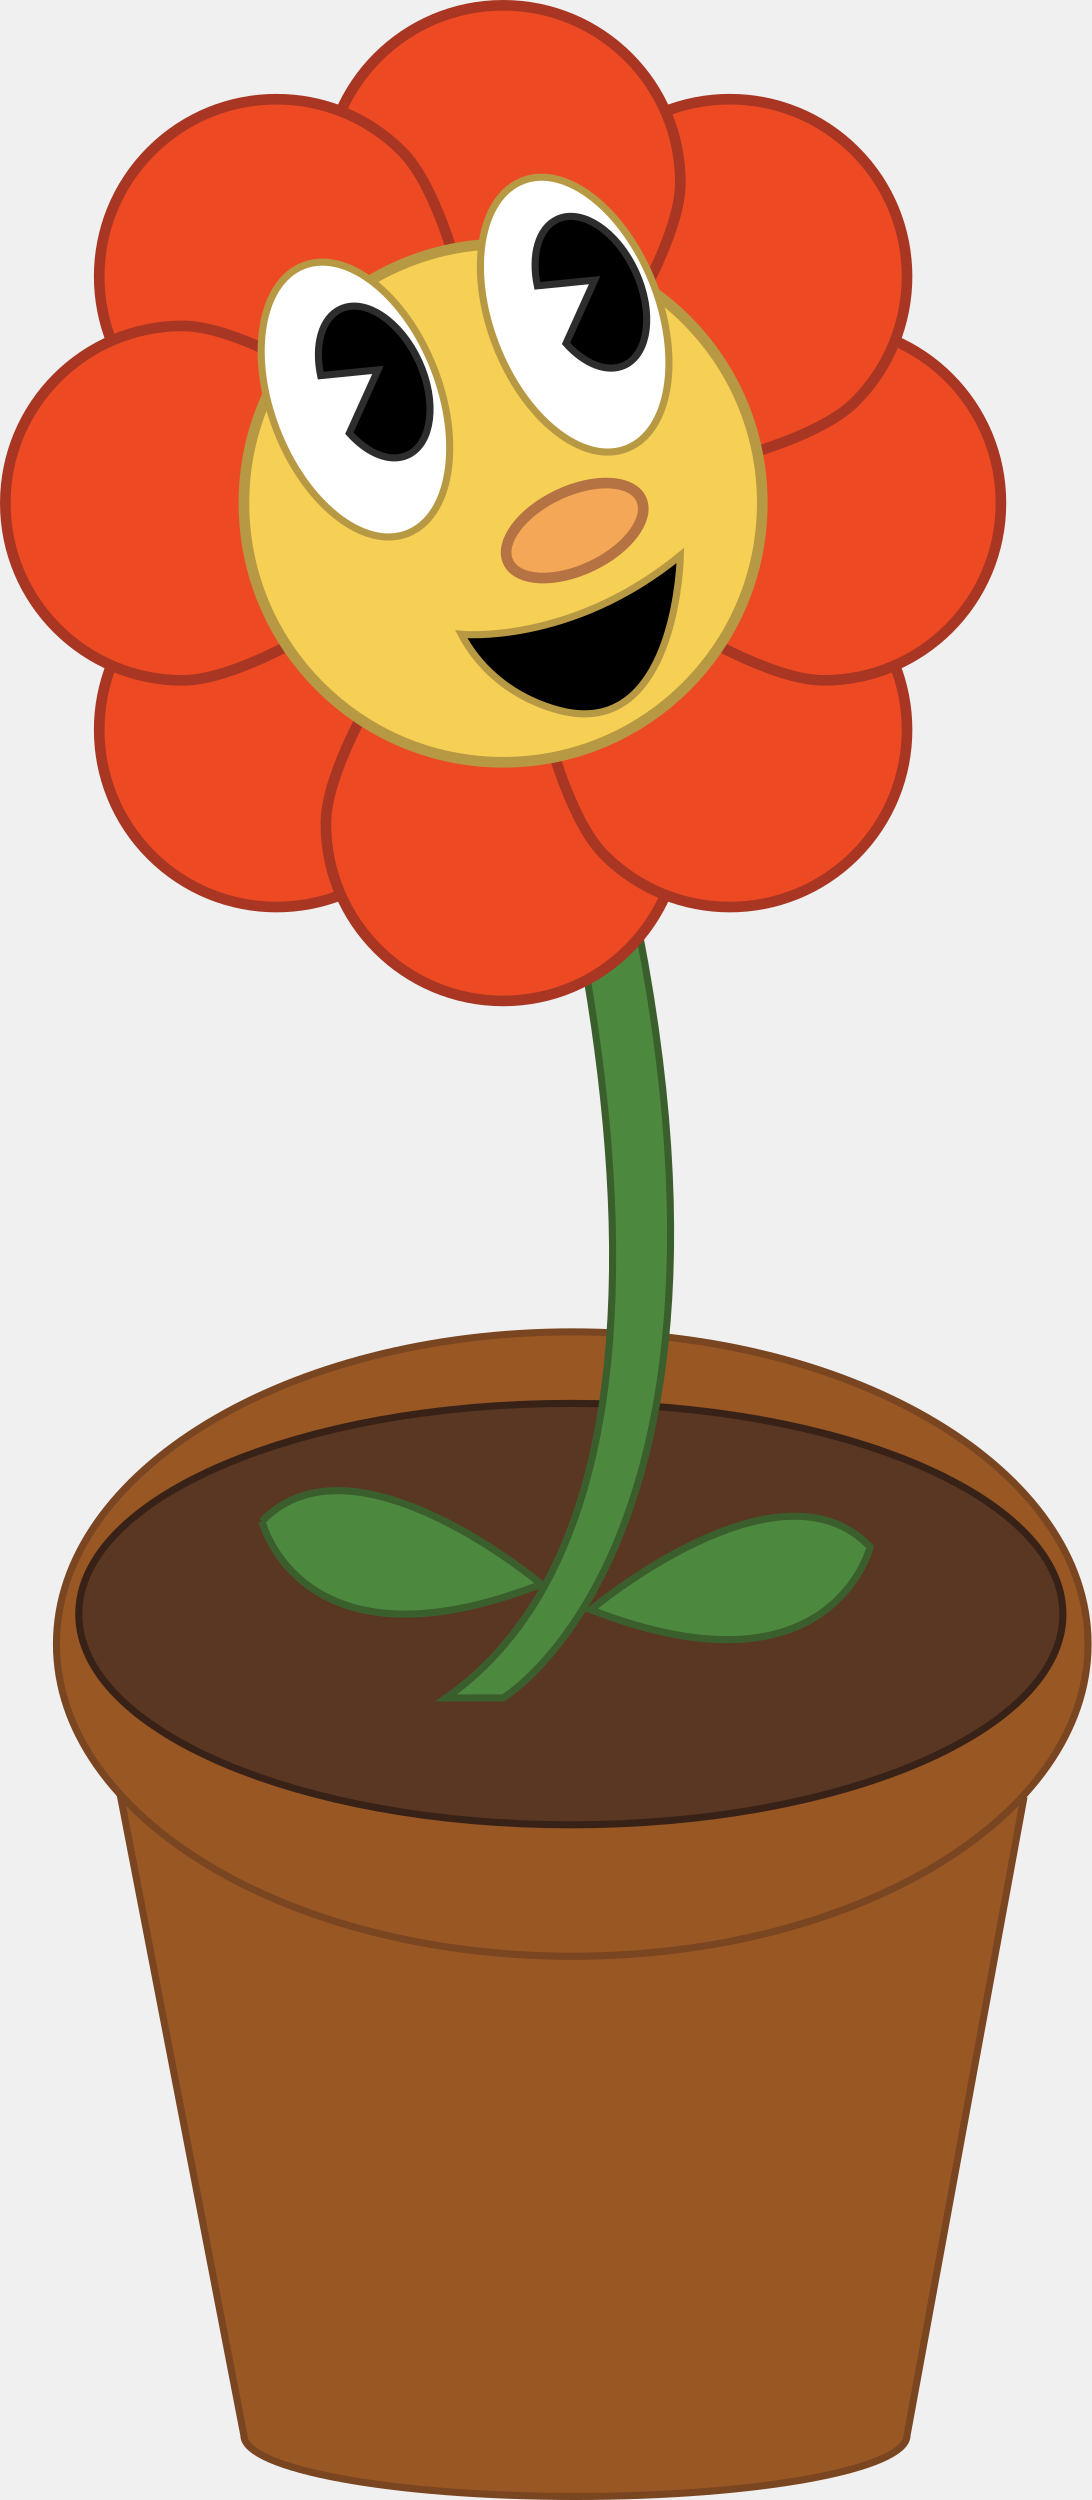
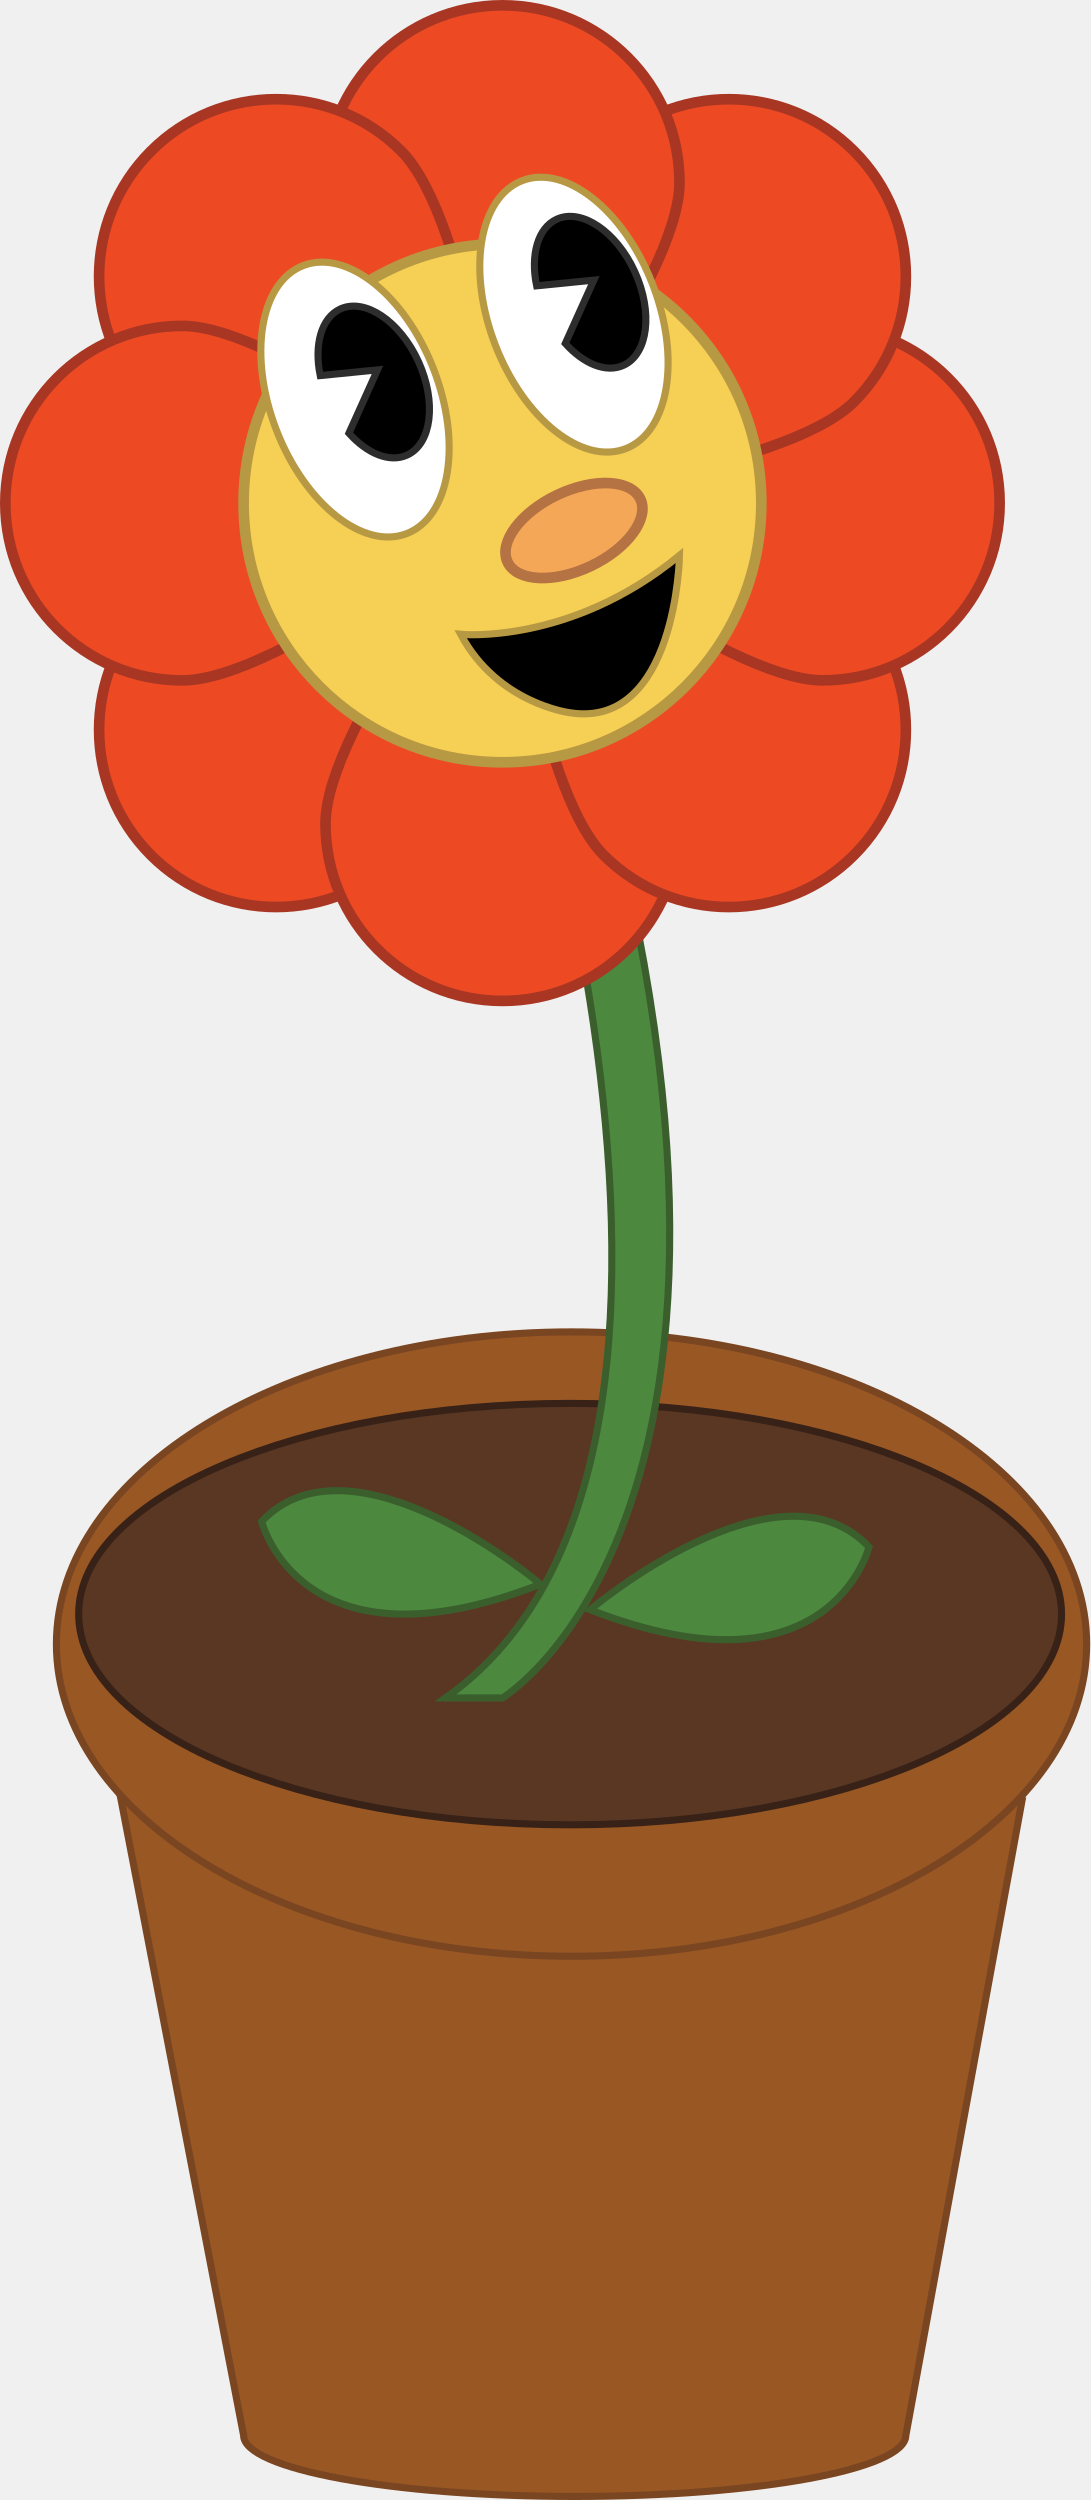
- <svg xmlns="http://www.w3.org/2000/svg" id="Layer_1" data-name="Layer 1" viewBox="0 0 307.32 703.83">
+ <svg xmlns="http://www.w3.org/2000/svg" width="307" height="704" viewBox="0 0 307 704" fill="none">
+   <g clip-path="url(#clip0_4_1607)">
+     <path d="M33.795 505.312L68.599 685.806C68.599 695.298 110.345 703 161.841 703C213.338 703 255.084 695.298 255.084 685.806L287.79 507.122L33.785 505.312H33.795Z" fill="#995724" stroke="#7A4521" stroke-width="2" stroke-miterlimit="10" />
+     <path d="M160.942 550.883C241.056 550.883 306.001 511.524 306.001 462.972C306.001 414.42 241.056 375.061 160.942 375.061C80.829 375.061 15.883 414.42 15.883 462.972C15.883 511.524 80.829 550.883 160.942 550.883Z" fill="#995724" stroke="#7A4521" stroke-width="2" stroke-miterlimit="10" />
+     <path d="M160.543 513.864C236.971 513.864 298.928 487.299 298.928 454.53C298.928 421.76 236.971 395.195 160.543 395.195C84.114 395.195 22.157 421.76 22.157 454.53C22.157 487.299 84.114 513.864 160.543 513.864Z" fill="#5A3723" stroke="#382217" stroke-width="2" stroke-miterlimit="10" />
+     <path d="M166.187 453.299C166.187 453.299 219.112 408.668 244.705 435.635C244.705 435.635 233.806 479.716 166.187 453.299Z" fill="#4C893F" stroke="#3A5F2D" stroke-width="2" stroke-miterlimit="10" />
+     <path d="M73.693 428.433C73.693 428.433 84.592 472.514 152.211 446.098C152.211 446.098 99.287 401.467 73.693 428.433Z" fill="#4C893F" stroke="#3A5F2D" stroke-width="2" stroke-miterlimit="10" />
+     <path d="M133.591 152.447C133.591 152.447 225.845 407.328 125.509 478.125H141.502C141.502 478.125 242.337 418.021 148.905 151.386L133.591 152.447Z" fill="#4C893F" stroke="#3A5F2D" stroke-width="2" stroke-miterlimit="10" />
+     <path d="M113.002 240.798C93.532 260.293 61.965 260.293 42.506 240.798C23.036 221.303 23.036 189.696 42.506 170.211C61.975 150.716 141.502 141.684 141.502 141.684C141.502 141.684 132.482 221.313 113.012 240.808L113.002 240.798Z" fill="#ED4A24" stroke="#A83623" stroke-width="3" stroke-miterlimit="10" />
+     <path d="M191.351 231.946C191.351 259.513 169.034 281.858 141.502 281.858C113.971 281.858 91.654 259.513 91.654 231.946C91.654 204.379 141.502 141.684 141.502 141.684C141.502 141.684 191.351 204.379 191.351 231.946Z" fill="#ED4A24" stroke="#A83623" stroke-width="3" stroke-miterlimit="10" />
+     <path d="M240.489 170.211C259.959 189.706 259.959 221.313 240.489 240.798C221.02 260.293 189.453 260.293 169.993 240.798C150.523 221.303 141.503 141.674 141.503 141.674C141.503 141.674 221.03 150.706 240.499 170.201L240.489 170.211Z" fill="#ED4A24" stroke="#A83623" stroke-width="3" stroke-miterlimit="10" />
+     <path d="M231.649 91.762C259.18 91.762 281.497 114.107 281.497 141.674C281.497 169.241 259.18 191.586 231.649 191.586C204.117 191.586 141.503 141.674 141.503 141.674C141.503 141.674 204.117 91.762 231.649 91.762Z" fill="#ED4A24" stroke="#A83623" stroke-width="3" stroke-miterlimit="10" />
+     <path d="M169.993 42.56C189.463 23.066 221.03 23.066 240.489 42.56C259.959 62.055 259.959 93.663 240.489 113.147C221.02 132.642 141.493 141.674 141.493 141.674C141.493 141.674 150.513 62.045 169.983 42.55L169.993 42.56Z" fill="#ED4A24" stroke="#A83623" stroke-width="3" stroke-miterlimit="10" />
+     <path d="M91.644 51.412C91.644 23.846 113.961 1.5 141.493 1.5C169.024 1.5 191.341 23.846 191.341 51.412C191.341 78.979 141.493 141.674 141.493 141.674C141.493 141.674 91.644 78.979 91.644 51.412Z" fill="#ED4A24" stroke="#A83623" stroke-width="3" stroke-miterlimit="10" />
+     <path d="M42.506 113.147C23.036 93.653 23.036 62.045 42.506 42.56C61.975 23.066 93.543 23.066 113.002 42.56C132.472 62.055 141.493 141.684 141.493 141.684C141.493 141.684 61.965 132.652 42.496 113.157L42.506 113.147Z" fill="#ED4A24" stroke="#A83623" stroke-width="3" stroke-miterlimit="10" />
+     <path d="M51.346 191.596C23.815 191.596 1.498 169.251 1.498 141.684C1.498 114.117 23.815 91.772 51.346 91.772C78.878 91.772 141.493 141.684 141.493 141.684C141.493 141.684 78.878 191.596 51.346 191.596Z" fill="#ED4A24" stroke="#A83623" stroke-width="3" stroke-miterlimit="10" />
+     <path d="M141.493 214.662C181.751 214.662 214.387 181.984 214.387 141.674C214.387 101.364 181.751 68.686 141.493 68.686C101.234 68.686 68.599 101.364 68.599 141.674C68.599 181.984 101.234 214.662 141.493 214.662Z" fill="#F6CF55" stroke="#B79843" stroke-width="3" stroke-miterlimit="10" />
+     <path d="M129.735 178.623C129.735 178.623 160.543 181.714 191.351 156.408C191.351 156.408 190.521 205.3 160.543 200.718C160.543 200.718 140.144 198.218 129.735 178.623Z" fill="black" stroke="#B79843" stroke-width="2" stroke-miterlimit="10" />
+     <path d="M166.373 159.404C176.694 154.495 182.936 146.037 180.315 140.514C177.694 134.99 167.203 134.492 156.883 139.401C146.562 144.31 140.32 152.767 142.941 158.291C145.562 163.815 156.052 164.313 166.373 159.404Z" fill="#F4A857" stroke="#B57243" stroke-width="3" stroke-miterlimit="10" />
+     <path d="M114.559 150.246C126.783 145.506 130.159 124.771 122.1 103.934C114.041 83.097 97.598 70.047 85.374 74.787C73.15 79.527 69.774 100.262 77.833 121.099C85.892 141.936 102.335 154.986 114.559 150.246Z" fill="white" stroke="#B79843" stroke-width="2" stroke-miterlimit="10" />
+     <path d="M95.85 87.001C90.456 89.472 88.398 97.144 90.176 105.766L106.299 104.155L98.258 121.989C103.392 127.731 109.726 130.391 114.631 128.151C121.583 124.97 123.012 113.177 117.827 101.815C112.643 90.452 102.803 83.82 95.85 87.001Z" fill="black" stroke="#2D2D2D" stroke-width="2" stroke-miterlimit="10" />
+     <path d="M176.215 126.334C188.439 121.594 191.815 100.86 183.756 80.022C175.696 59.185 159.253 46.136 147.03 50.876C134.806 55.616 131.429 76.35 139.489 97.188C147.548 118.025 163.991 131.074 176.215 126.334Z" fill="white" stroke="#B79843" stroke-width="2" stroke-miterlimit="10" />
+     <path d="M156.787 61.725C151.392 64.195 149.334 71.867 151.112 80.489L167.236 78.879L159.194 96.713C164.329 102.455 170.662 105.115 175.567 102.875C182.52 99.694 183.948 87.901 178.764 76.538C173.579 65.176 163.739 58.544 156.787 61.725Z" fill="black" stroke="#2D2D2D" stroke-width="2" stroke-miterlimit="10" />
+   </g>
  <defs>
-     <style>
-       .cls-1 {
-         fill: #f6cf55;
-       }
- 
-       .cls-1, .cls-2, .cls-3, .cls-4, .cls-5, .cls-6, .cls-7, .cls-8, .cls-9 {
-         stroke-miterlimit: 10;
-       }
- 
-       .cls-1, .cls-4, .cls-5 {
-         stroke: #b79843;
-       }
- 
-       .cls-1, .cls-8, .cls-9 {
-         stroke-width: 3px;
-       }
- 
-       .cls-2 {
-         fill: #5a3723;
-         stroke: #382217;
-       }
- 
-       .cls-2, .cls-3, .cls-4, .cls-5, .cls-6, .cls-7 {
-         stroke-width: 2px;
-       }
- 
-       .cls-3 {
-         fill: #995724;
-         stroke: #7a4521;
-       }
- 
-       .cls-4 {
-         fill: #fff;
-       }
- 
-       .cls-6 {
-         fill: #4c893f;
-         stroke: #3a5f2d;
-       }
- 
-       .cls-7 {
-         stroke: #2d2d2d;
-       }
- 
-       .cls-8 {
-         fill: #f4a857;
-         stroke: #b57243;
-       }
- 
-       .cls-9 {
-         fill: #ed4a24;
-         stroke: #a83623;
-       }
-     </style>
+     <clipPath id="clip0_4_1607">
+       <rect width="307" height="704" fill="white" />
+     </clipPath>
  </defs>
-   <g>
-     <path class="cls-3" d="M33.83,505.19l34.84,180.45c0,9.49,41.79,17.19,93.34,17.19s93.34-7.7,93.34-17.19l32.74-178.64-254.27-1.81Z" />
-     <ellipse class="cls-3" cx="161.11" cy="462.86" rx="145.21" ry="87.89" />
-     <ellipse class="cls-2" cx="160.71" cy="454.42" rx="138.53" ry="59.32" />
-   </g>
-   <g>
-     <g>
-       <g>
-         <path class="cls-6" d="M166.36,453.19s52.98-44.62,78.6-17.66c0,0-10.91,44.07-78.6,17.66Z" />
-         <path class="cls-6" d="M73.77,428.33s10.91,44.07,78.6,17.66c0,0-52.98-44.62-78.6-17.66" />
-       </g>
-       <path class="cls-6" d="M133.73,152.41s92.35,254.82-8.09,325.6h16.01s100.94-60.09,7.41-326.66l-15.33,1.06Z" />
-     </g>
-     <g>
-       <path class="cls-9" d="M113.12,240.74c-19.49,19.49-51.09,19.49-70.57,0-19.49-19.49-19.49-51.09,0-70.57,19.49-19.49,99.1-28.52,99.1-28.52,0,0-9.03,79.61-28.52,99.1Z" />
-       <path class="cls-9" d="M191.55,231.89c0,27.56-22.34,49.9-49.9,49.9s-49.9-22.34-49.9-49.9,49.9-90.24,49.9-90.24c0,0,49.9,62.68,49.9,90.24Z" />
-       <path class="cls-9" d="M240.74,170.17c19.49,19.49,19.49,51.09,0,70.57-19.49,19.49-51.09,19.49-70.57,0-19.49-19.49-28.52-99.1-28.52-99.1,0,0,79.61,9.03,99.1,28.52Z" />
-       <path class="cls-9" d="M231.89,91.74c27.56,0,49.9,22.34,49.9,49.9s-22.34,49.9-49.9,49.9-90.24-49.9-90.24-49.9c0,0,62.68-49.9,90.24-49.9Z" />
-       <path class="cls-9" d="M170.17,42.55c19.49-19.49,51.09-19.49,70.57,0,19.49,19.49,19.49,51.09,0,70.57-19.49,19.49-99.1,28.52-99.1,28.52,0,0,9.03-79.61,28.52-99.1Z" />
-       <path class="cls-9" d="M91.74,51.4c0-27.56,22.34-49.9,49.9-49.9s49.9,22.34,49.9,49.9c0,27.56-49.9,90.24-49.9,90.24,0,0-49.9-62.68-49.9-90.24Z" />
-       <path class="cls-9" d="M42.55,113.12c-19.49-19.49-19.49-51.09,0-70.57,19.49-19.49,51.09-19.49,70.57,0,19.49,19.49,28.52,99.1,28.52,99.1,0,0-79.61-9.03-99.1-28.52Z" />
-       <path class="cls-9" d="M51.4,191.55c-27.56,0-49.9-22.34-49.9-49.9s22.34-49.9,49.9-49.9,90.24,49.9,90.24,49.9c0,0-62.68,49.9-90.24,49.9Z" />
-     </g>
-   </g>
-   <g>
-     <circle class="cls-1" cx="141.64" cy="141.64" r="72.97" />
-     <path class="cls-5" d="M129.87,178.58s30.84,3.09,61.68-22.21c0,0-.83,48.88-30.84,44.3,0,0-20.42-2.5-30.84-22.09Z" />
-     <ellipse class="cls-8" cx="161.79" cy="149.38" rx="20.71" ry="11.07" transform="translate(-48.44 83.86) rotate(-25.41)" />
-     <g>
-       <g>
-         <ellipse class="cls-4" cx="100.07" cy="112.49" rx="23.76" ry="40.45" transform="translate(-33.87 43.73) rotate(-21.17)" />
-         <path class="cls-7" d="M95.95,86.98c-5.4,2.47-7.46,10.14-5.68,18.76l16.14-1.61-8.05,17.83c5.14,5.74,11.48,8.4,16.39,6.16,6.96-3.18,8.39-14.97,3.2-26.33-5.19-11.36-15.04-17.99-22-14.81Z" />
-       </g>
-       <g>
-         <ellipse class="cls-4" cx="161.79" cy="88.58" rx="23.76" ry="40.45" transform="translate(-21.07 64.41) rotate(-21.17)" />
-         <path class="cls-7" d="M156.95,61.71c-5.4,2.47-7.46,10.14-5.68,18.76l16.14-1.61-8.05,17.83c5.14,5.74,11.48,8.4,16.39,6.16,6.96-3.18,8.39-14.97,3.2-26.33-5.19-11.36-15.04-17.99-22-14.81Z" />
-       </g>
-     </g>
-   </g>
</svg>
